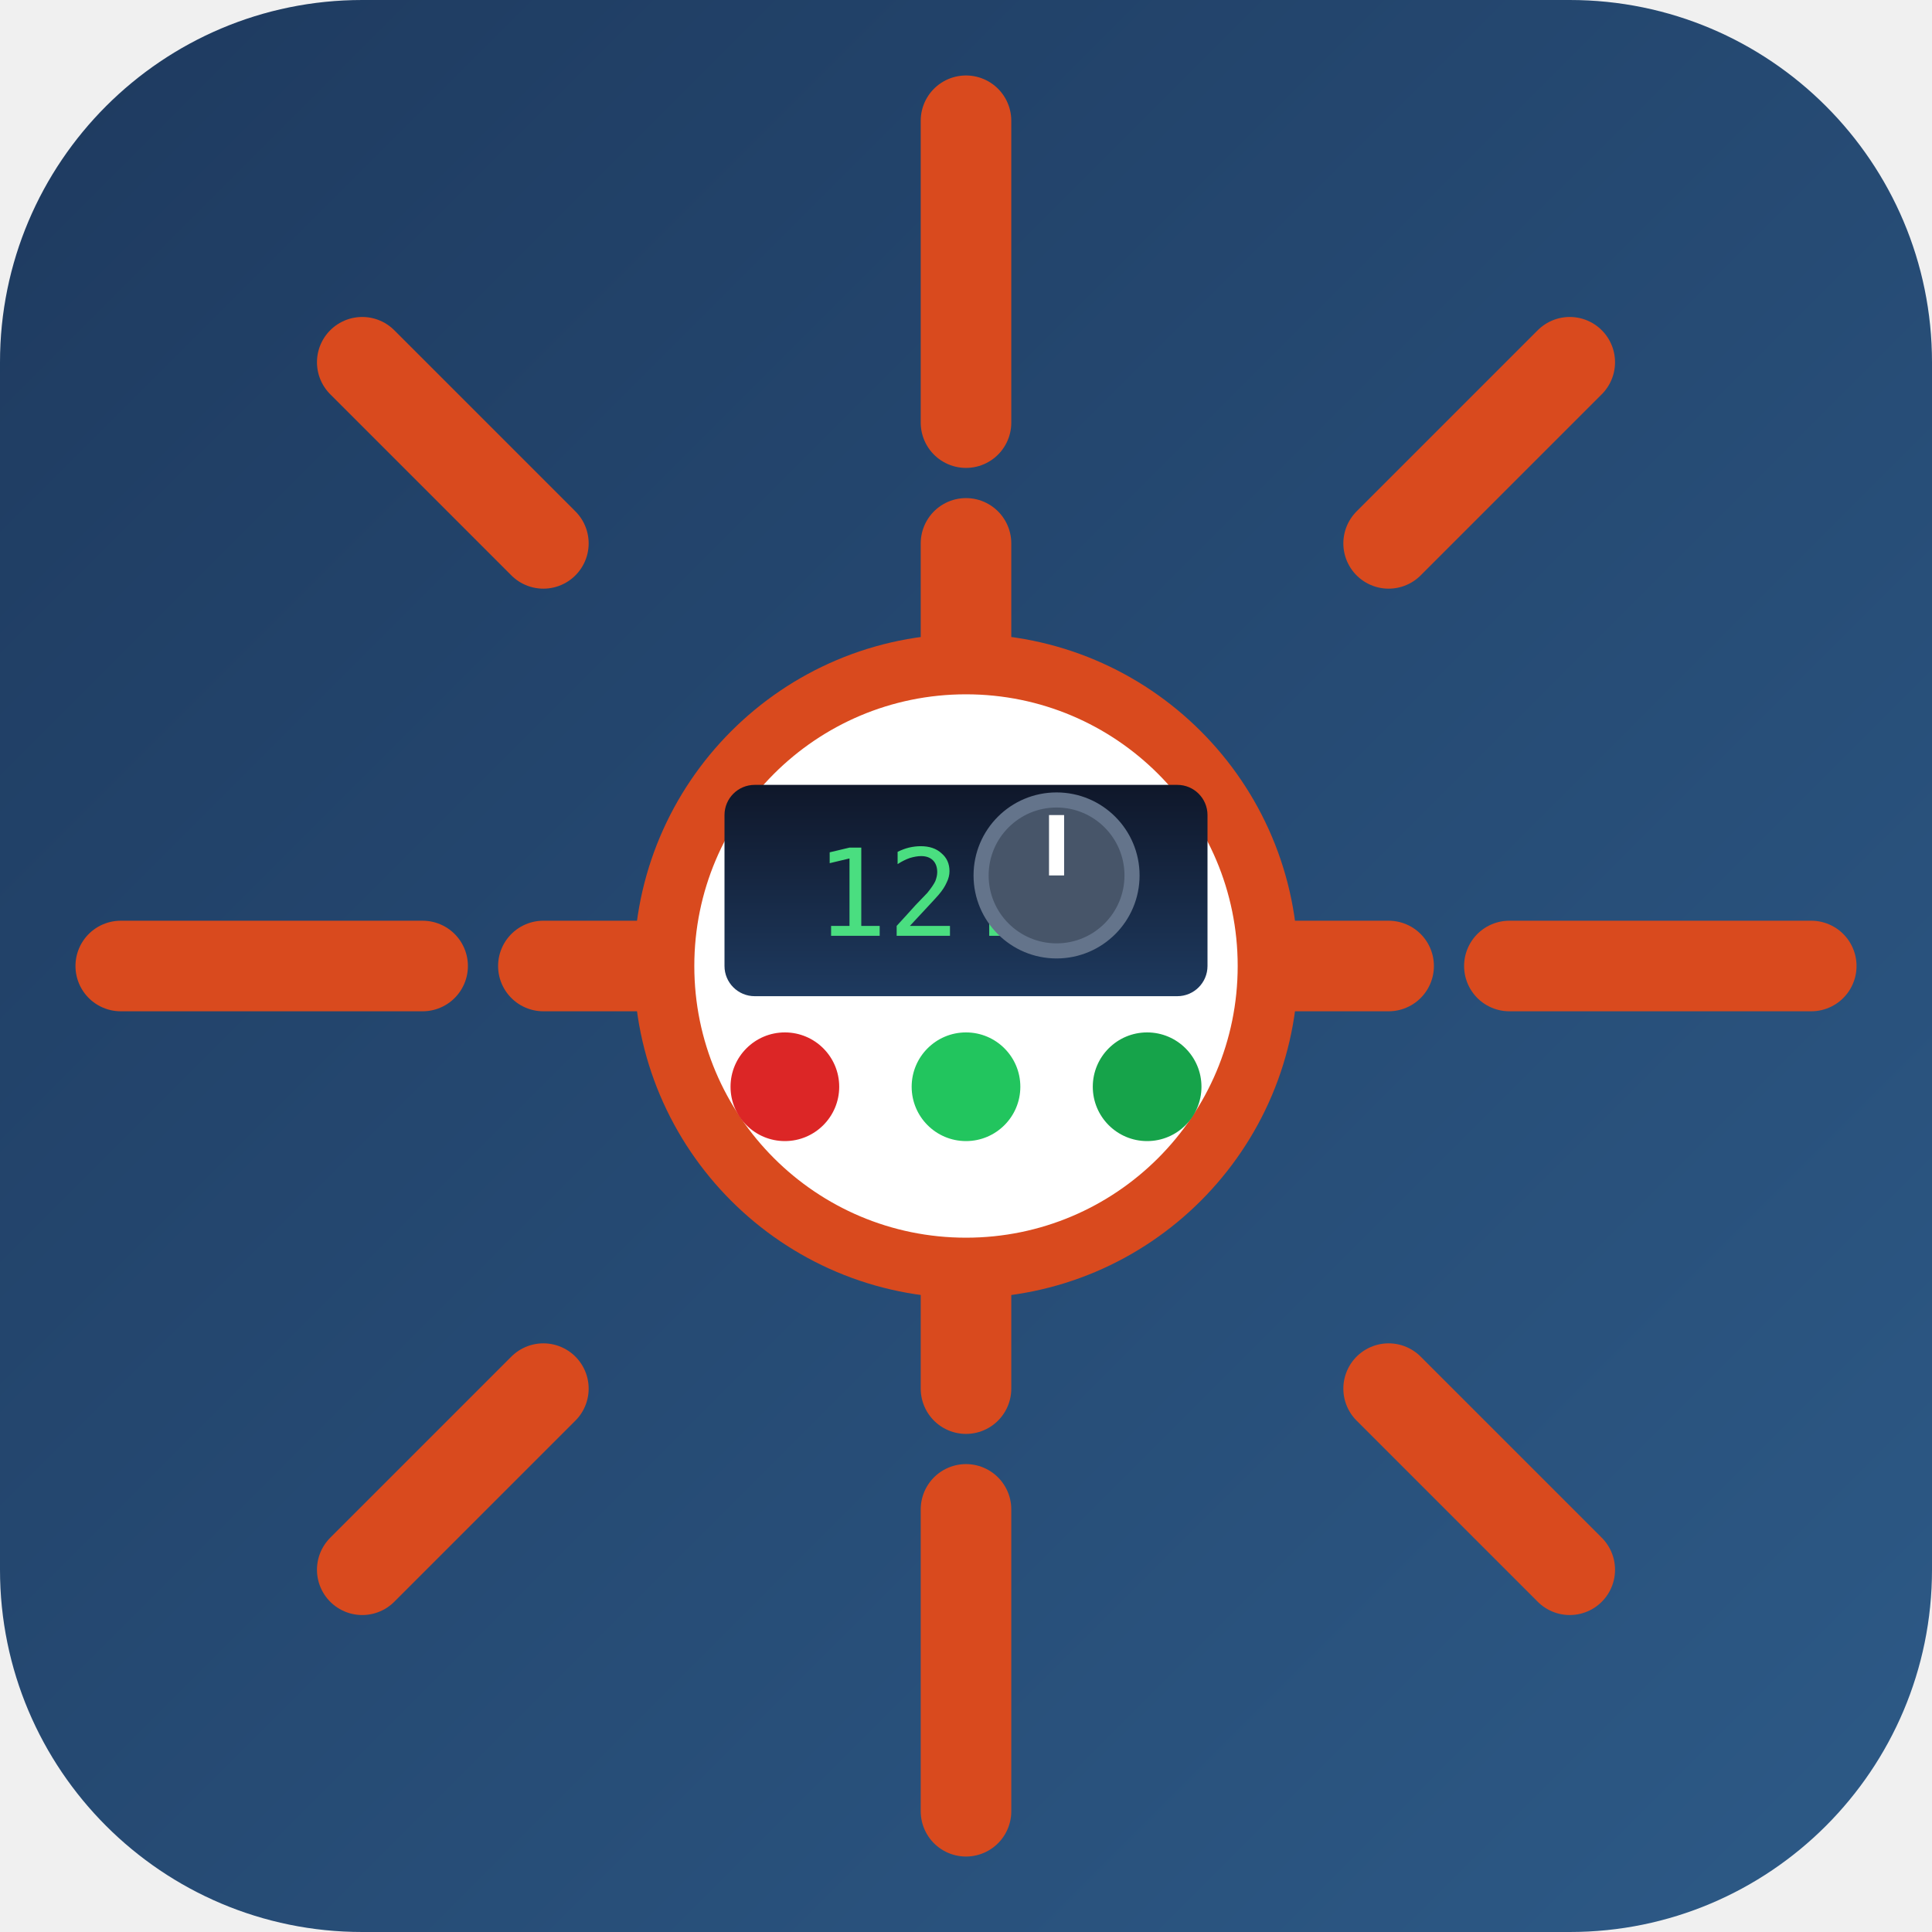
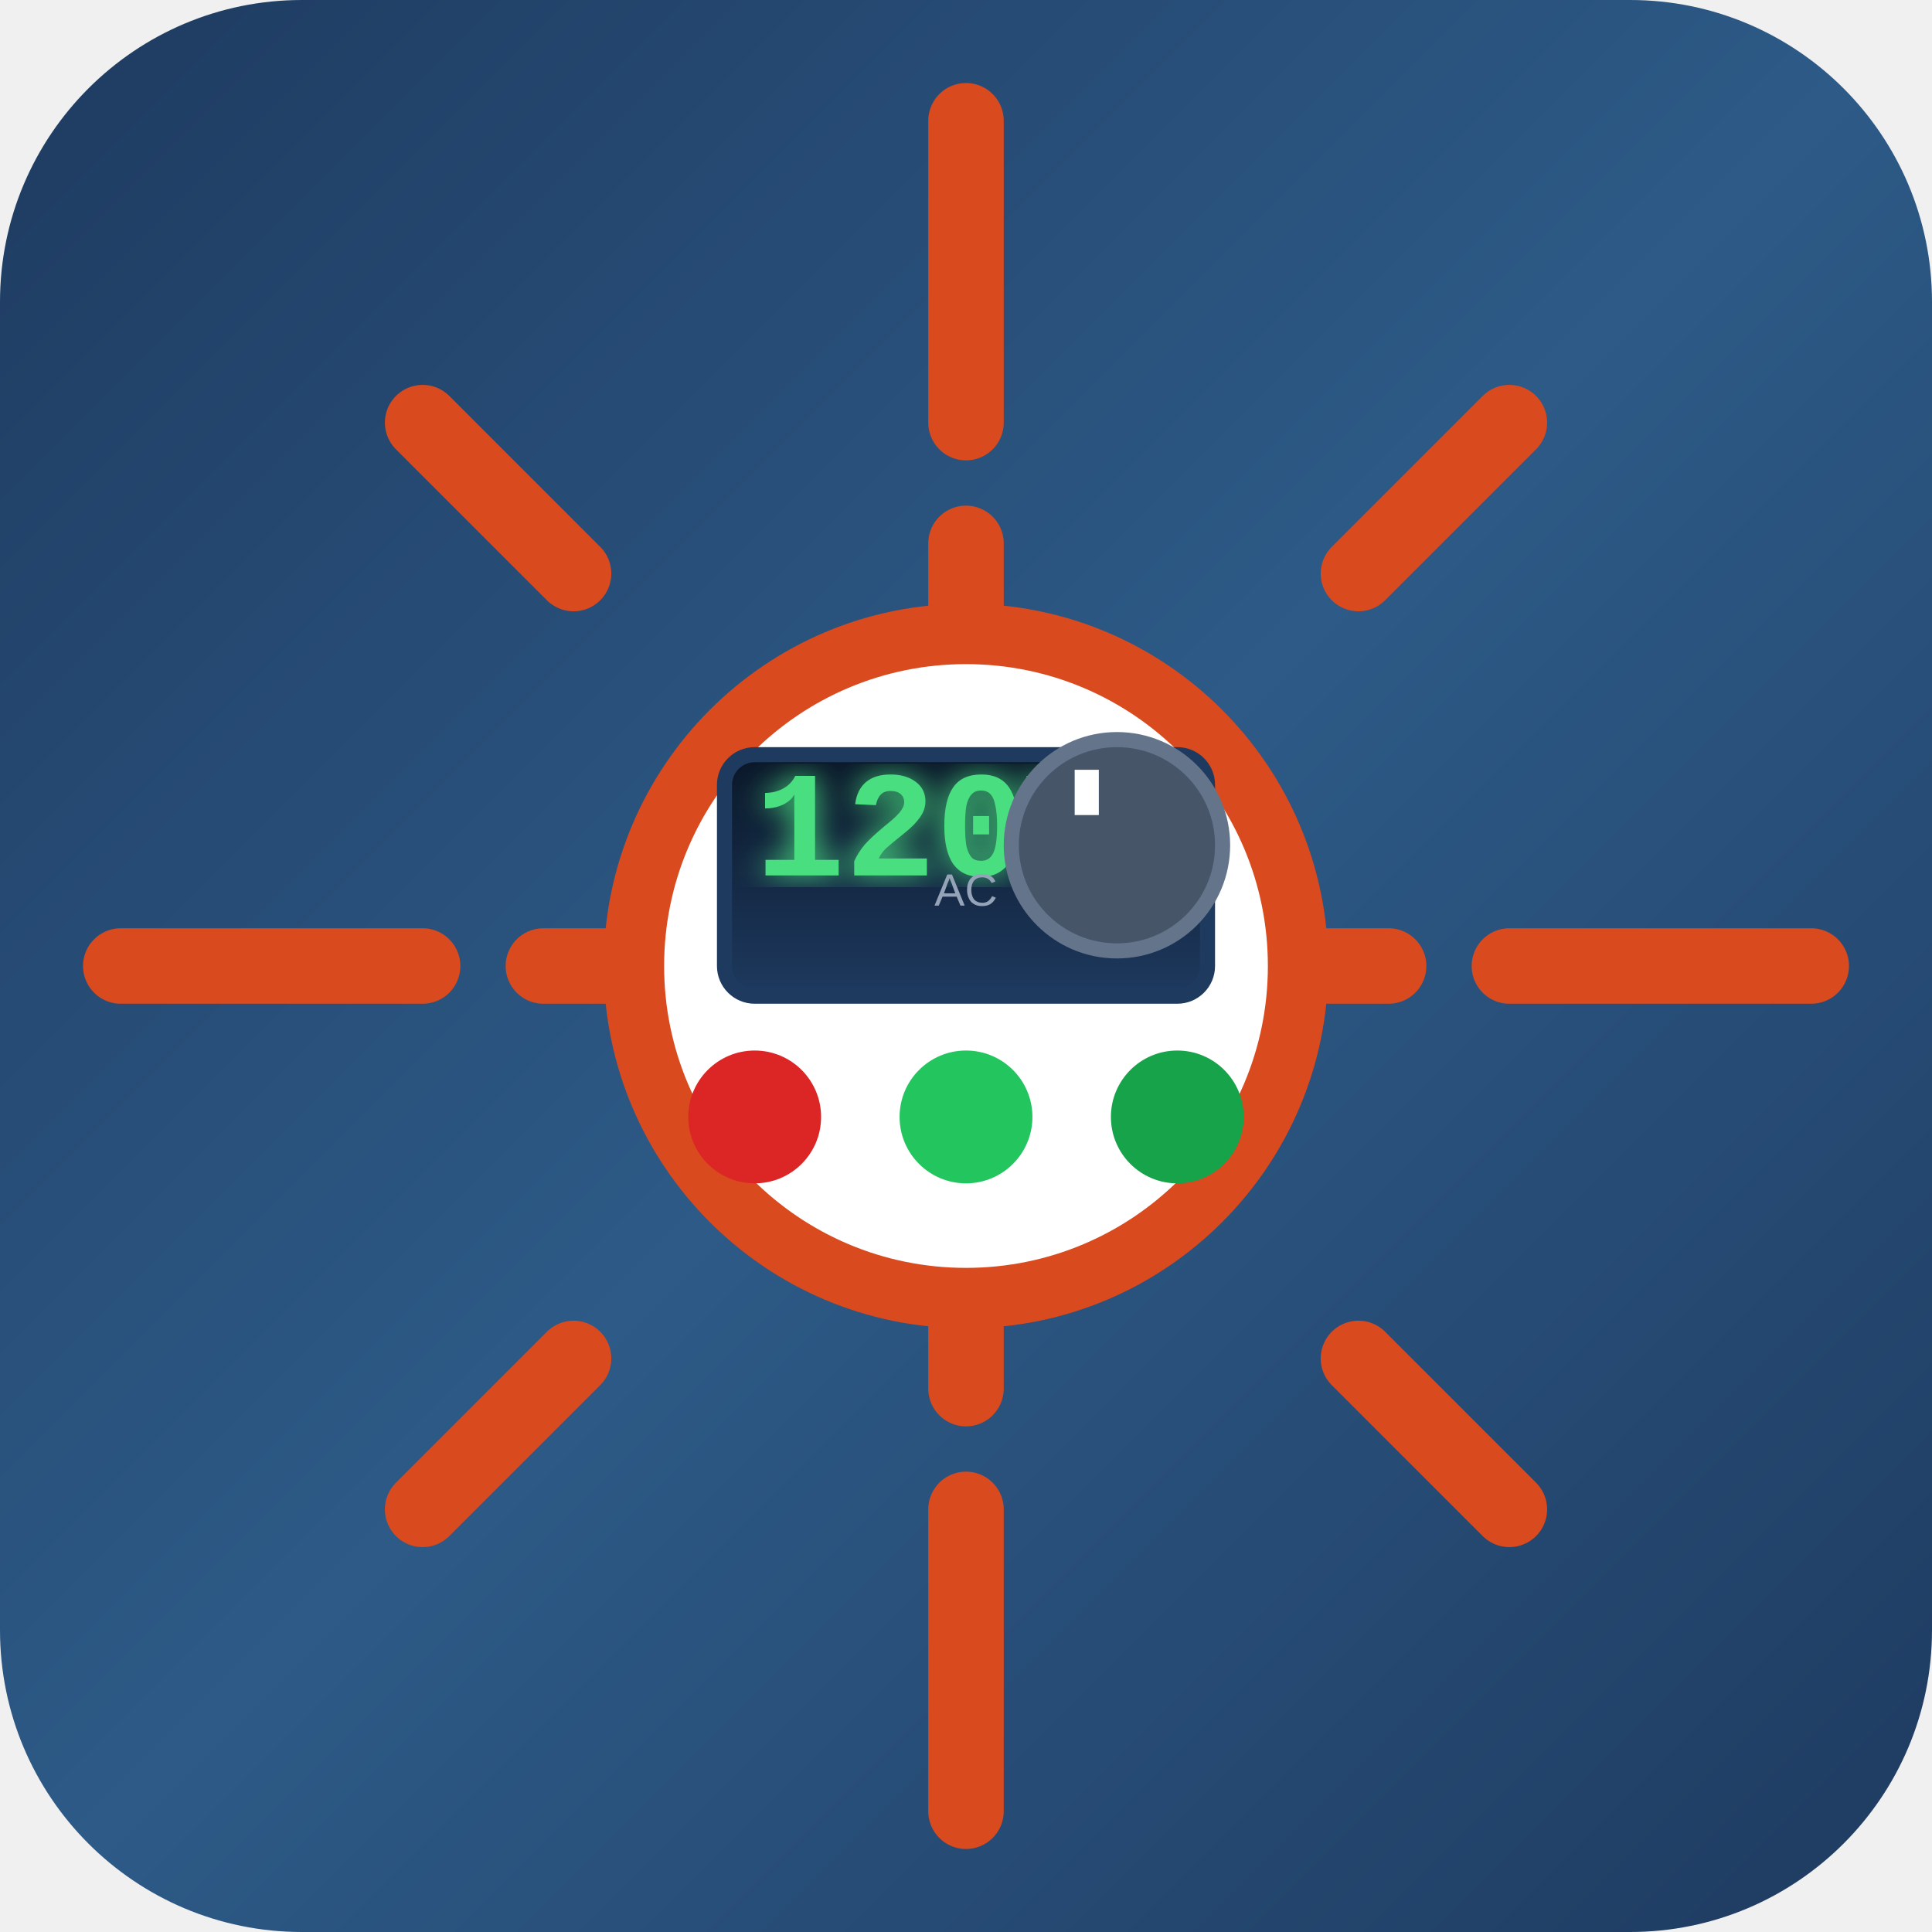
<svg xmlns="http://www.w3.org/2000/svg" viewBox="0 0 64 64" width="64" height="64">
  <defs>
-     <linearGradient id="bgGrad3" x1="0%" y1="0%" x2="100%" y2="100%">
+     <linearGradient id="bgGrad5" x1="0%" y1="0%" x2="100%" y2="100%">
      <stop offset="0%" style="stop-color:#1e3a5f" />
-       <stop offset="100%" style="stop-color:#2d5a87" />
-     </linearGradient>
-     <linearGradient id="screenGrad" x1="0%" y1="0%" x2="0%" y2="100%">
-       <stop offset="0%" style="stop-color:#0f172a" />
+       <stop offset="50%" style="stop-color:#2d5a87" />
      <stop offset="100%" style="stop-color:#1e3a5f" />
    </linearGradient>
+     <linearGradient id="screenGrad5" x1="0%" y1="0%" x2="0%" y2="100%">
+       <stop offset="0%" style="stop-color:#0a1628" />
+       <stop offset="100%" style="stop-color:#1e3a5f" />
+     </linearGradient>
+     <filter id="glow">
+       <feGaussianBlur stdDeviation="0.5" result="coloredBlur" />
+       <feMerge>
+         <feMergeNode in="coloredBlur" />
+         <feMergeNode in="SourceGraphic" />
+       </feMerge>
+     </filter>
  </defs>
-   <rect width="64" height="64" rx="12" fill="url(#bgGrad3)" />
-   <g stroke="#d94a1e" stroke-width="3" stroke-linecap="round">
+   <rect width="64" height="64" rx="10" fill="url(#bgGrad5)" />
+   <g stroke="#d94a1e" stroke-width="2.5" stroke-linecap="round">
    <line x1="32" y1="4" x2="32" y2="14" />
-     <line x1="32" y1="18" x2="32" y2="28" />
+     <line x1="32" y1="18" x2="32" y2="26" />
+     <line x1="32" y1="38" x2="32" y2="46" />
    <line x1="32" y1="50" x2="32" y2="60" />
-     <line x1="32" y1="36" x2="32" y2="46" />
    <line x1="4" y1="32" x2="14" y2="32" />
-     <line x1="18" y1="32" x2="28" y2="32" />
+     <line x1="18" y1="32" x2="26" y2="32" />
+     <line x1="38" y1="32" x2="46" y2="32" />
    <line x1="50" y1="32" x2="60" y2="32" />
-     <line x1="36" y1="32" x2="46" y2="32" />
-     <line x1="12" y1="12" x2="18" y2="18" />
-     <line x1="46" y1="46" x2="52" y2="52" />
-     <line x1="52" y1="12" x2="46" y2="18" />
-     <line x1="18" y1="46" x2="12" y2="52" />
+     <line x1="14" y1="14" x2="19" y2="19" />
+     <line x1="45" y1="45" x2="50" y2="50" />
+     <line x1="50" y1="14" x2="45" y2="19" />
+     <line x1="19" y1="45" x2="14" y2="50" />
  </g>
-   <circle cx="32" cy="32" r="10" fill="#ffffff" stroke="#d94a1e" stroke-width="2" />
-   <rect x="24" y="26" width="16" height="7" rx="1" fill="url(#screenGrad)" />
-   <text x="27" y="31" font-family="monospace" font-size="4" fill="#4ade80">12.4</text>
-   <text x="33" y="31" font-family="sans-serif" font-size="2.5" fill="#64748b">V</text>
-   <circle cx="26" cy="36" r="1.8" fill="#dc2626" />
-   <circle cx="32" cy="36" r="1.8" fill="#22c55e" />
-   <circle cx="38" cy="36" r="1.8" fill="#16a34a" />
-   <circle cx="35" cy="29" r="2.5" fill="#475569" stroke="#64748b" stroke-width="0.5" />
-   <line x1="35" y1="27" x2="35" y2="29" stroke="#ffffff" stroke-width="0.5" />
+   <circle cx="32" cy="32" r="11" fill="#ffffff" stroke="#d94a1e" stroke-width="2" />
+   <rect x="24" y="25" width="16" height="8" rx="1" fill="url(#screenGrad5)" stroke="#1e3a5f" stroke-width="0.5" />
+   <g filter="url(#glow)">
+     <text x="25" y="29" font-family="'Courier New', monospace" font-size="5" font-weight="bold" fill="#4ade80">120V</text>
+   </g>
+   <circle cx="25" cy="37" r="2.2" fill="#dc2626" />
+   <circle cx="32" cy="37" r="2.2" fill="#22c55e" />
+   <circle cx="39" cy="37" r="2.2" fill="#16a34a" />
+   <circle cx="37" cy="28" r="3.5" fill="#475569" stroke="#64748b" stroke-width="0.5" />
+   <line x1="36" y1="25.5" x2="36" y2="27" stroke="#ffffff" stroke-width="0.8" />
+   <text x="32" y="30" text-anchor="middle" font-family="Arial, sans-serif" font-size="1.5" fill="#94a3b8">AC</text>
</svg>
